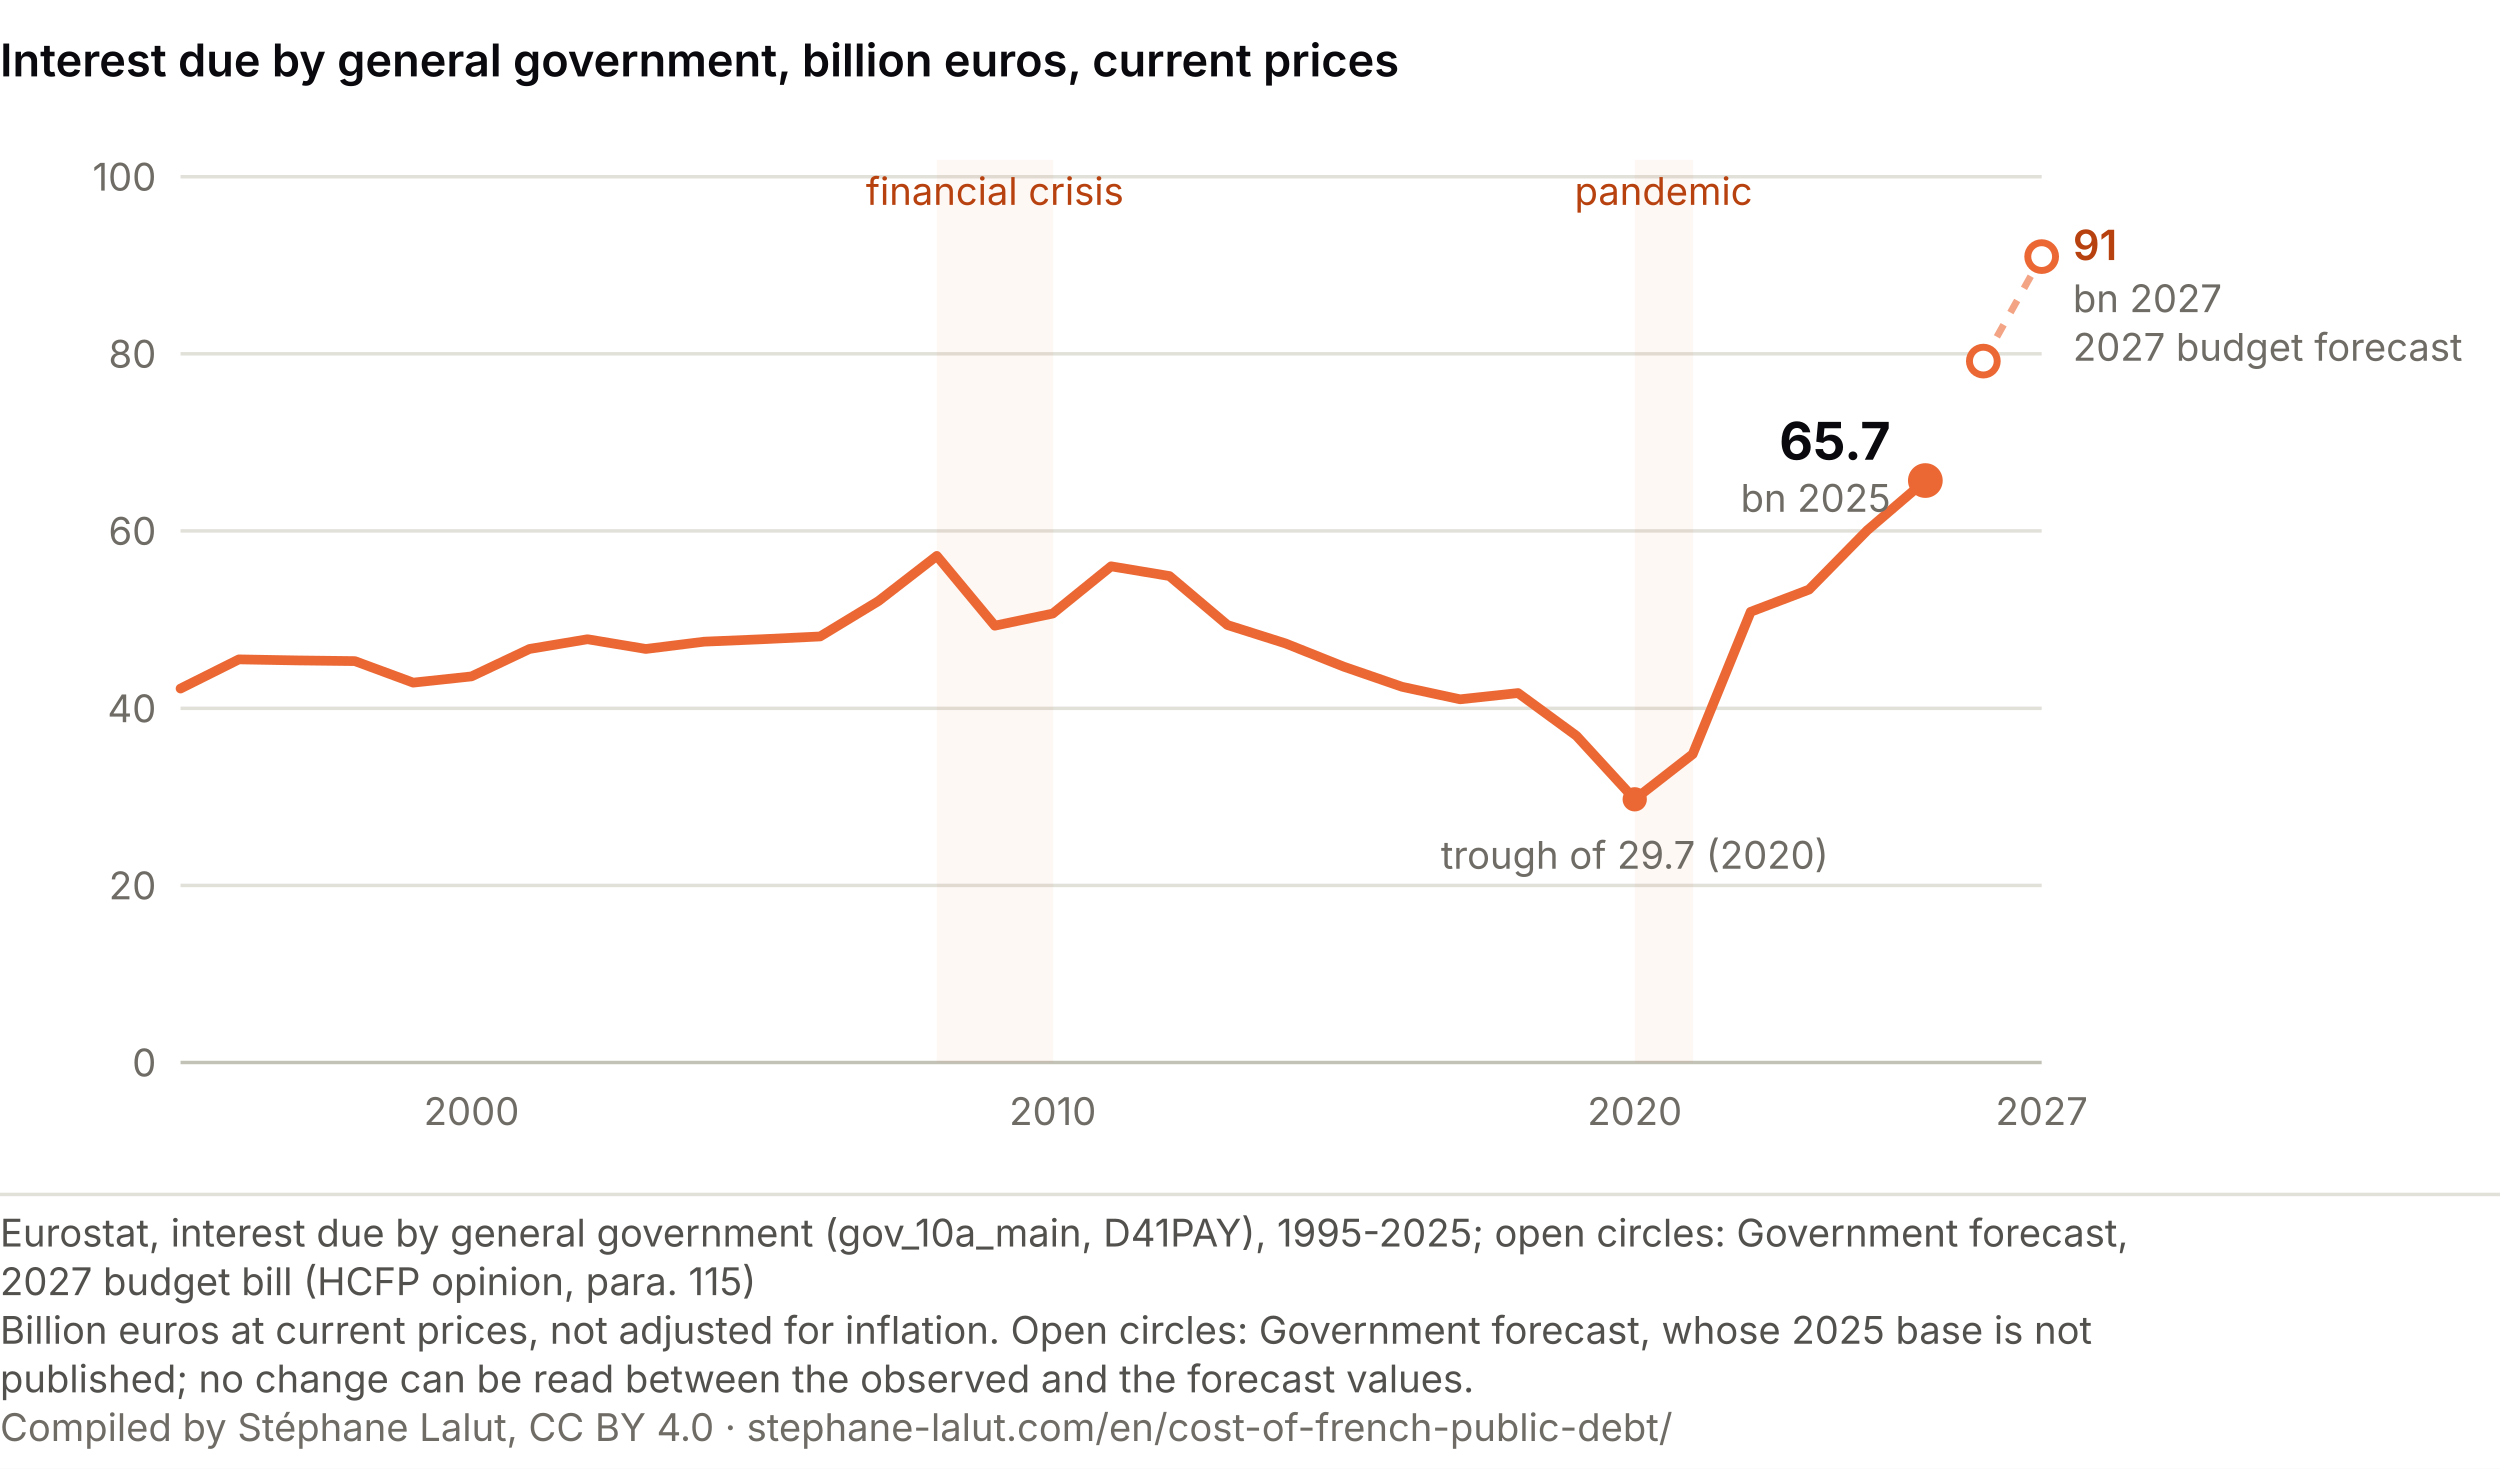
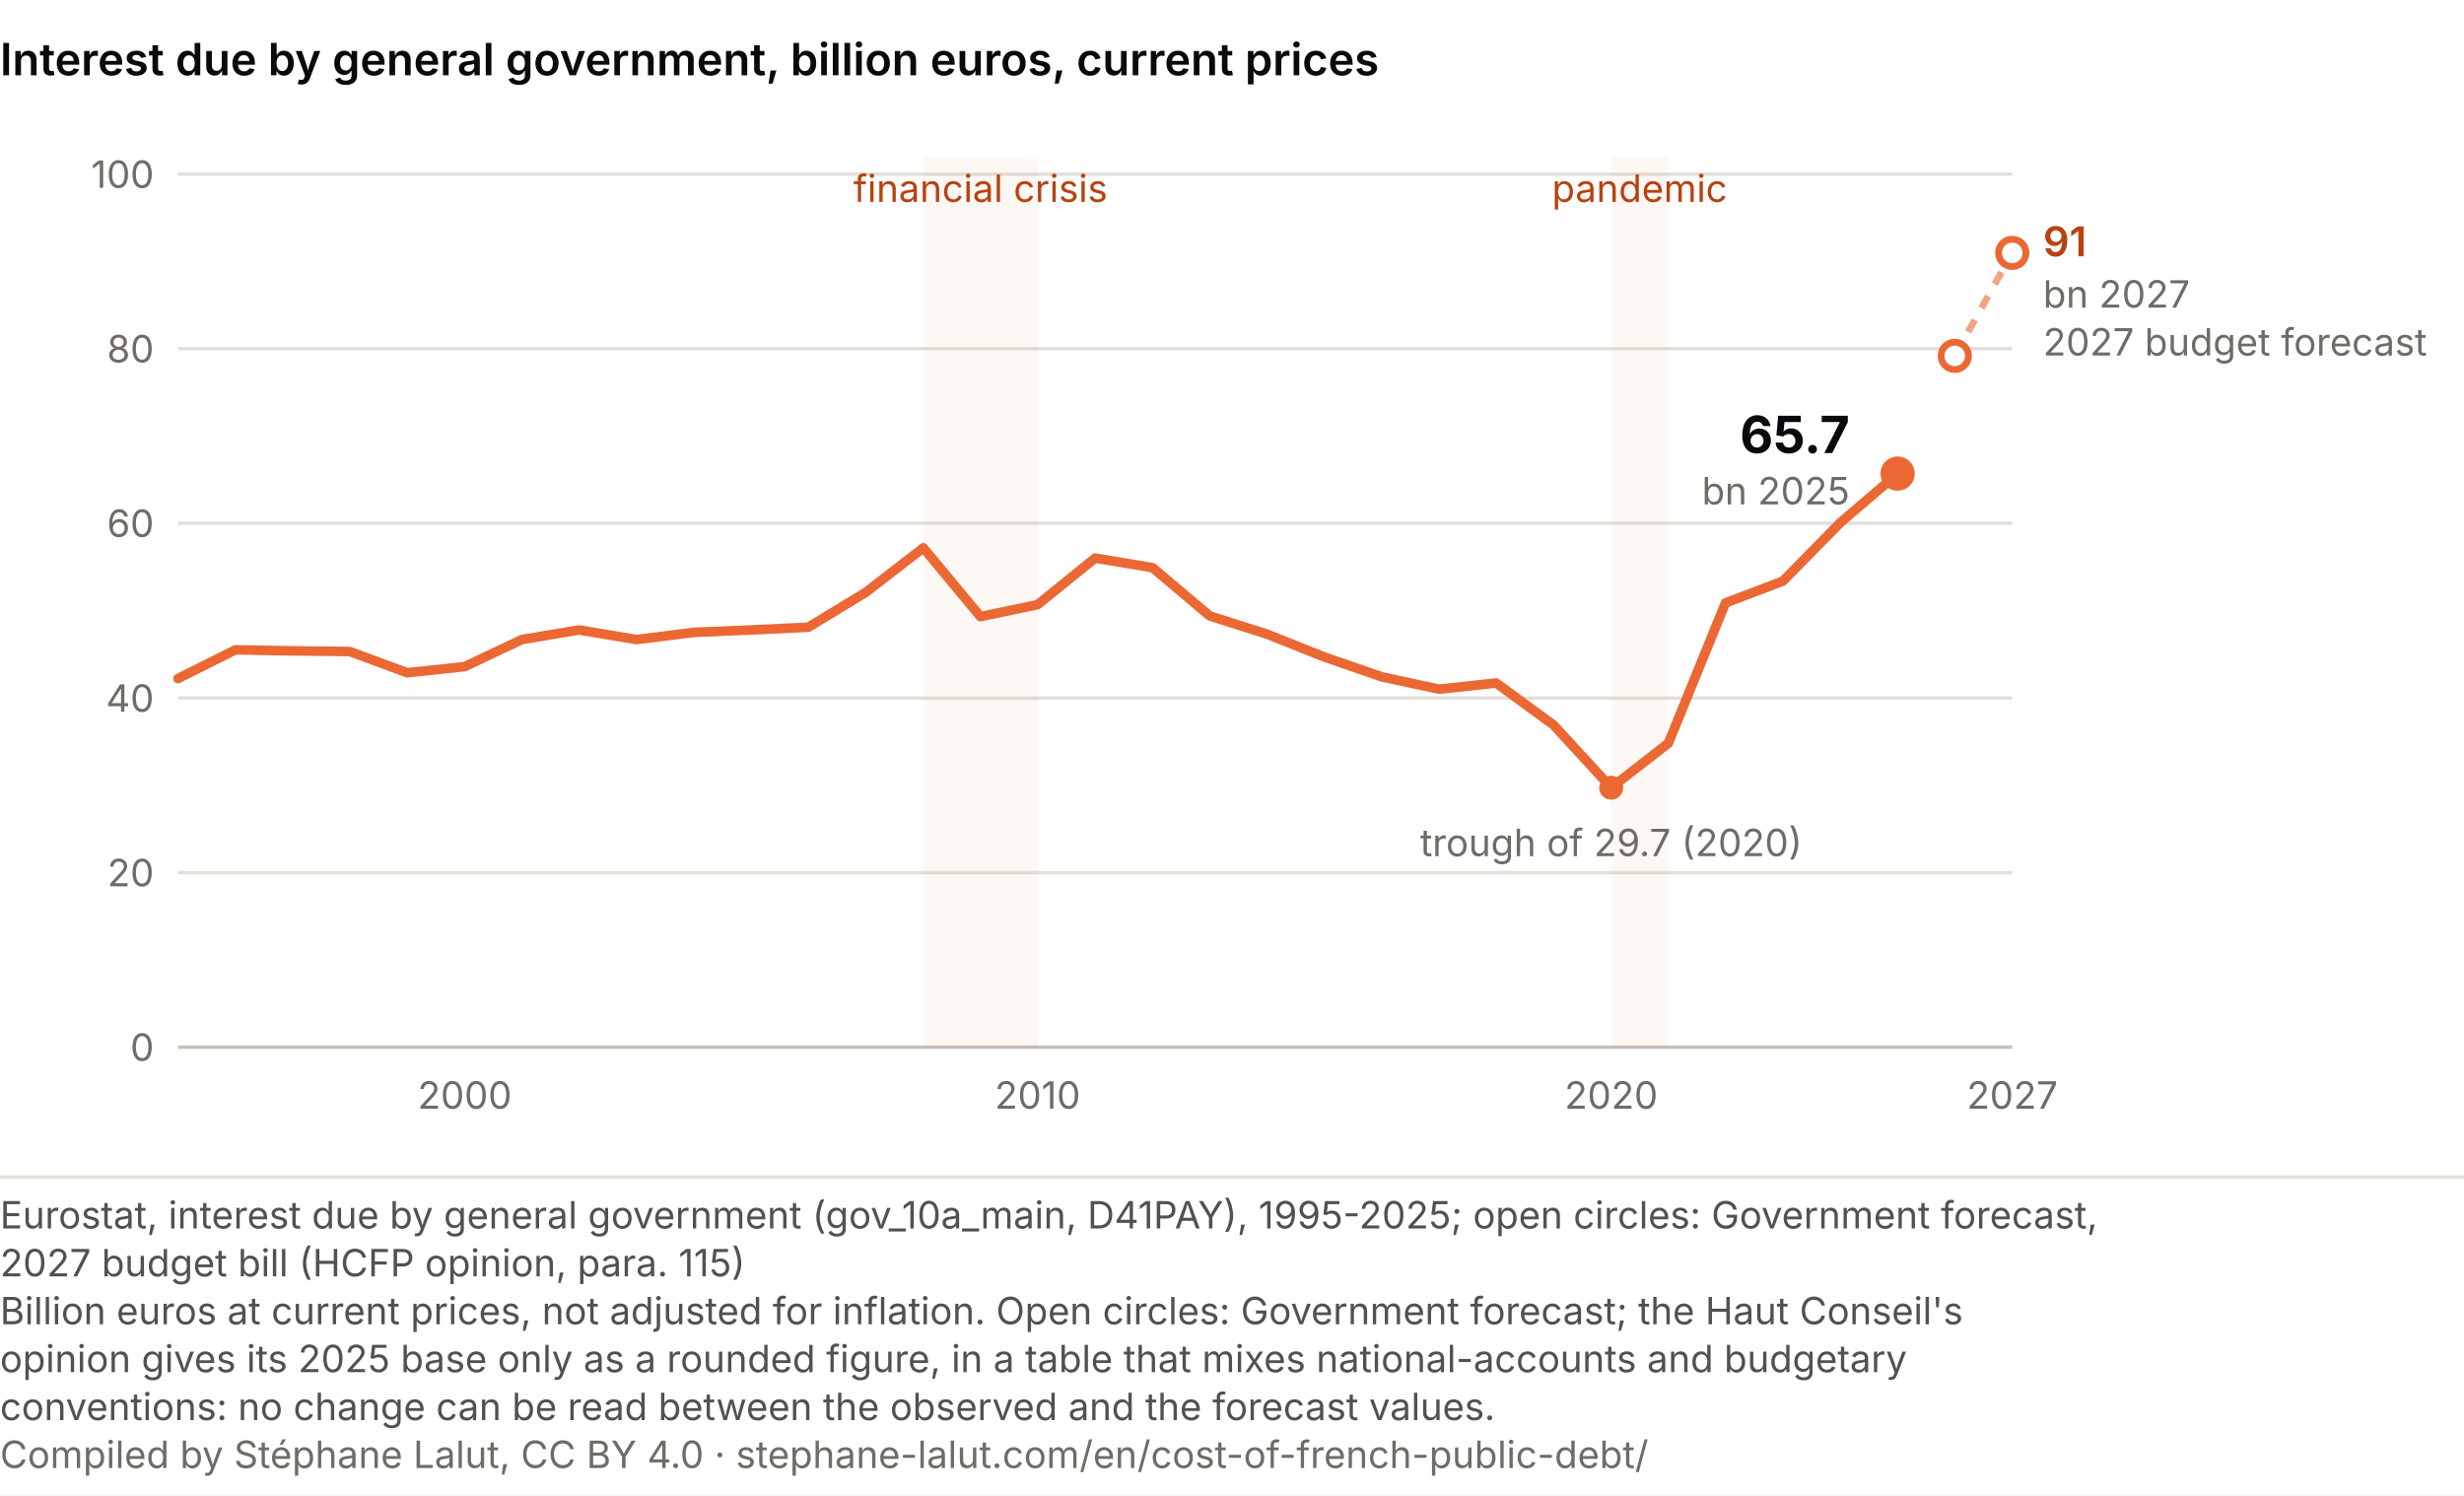
- <svg xmlns="http://www.w3.org/2000/svg" viewBox="0 0 720 423" role="img" aria-labelledby="ch-t ch-d" font-family="system-ui, -apple-system, Segoe UI, sans-serif">
-   <rect width="720" height="423" fill="#ffffff" />
+ <svg xmlns="http://www.w3.org/2000/svg" viewBox="0 0 720 437" role="img" aria-labelledby="ch-t ch-d" font-family="system-ui, -apple-system, Segoe UI, sans-serif">
+   <rect width="720" height="437" fill="#ffffff" />
  <text x="0" y="22" font-size="13" font-weight="600" fill="#0A0A0E">Interest due by general government, billion euros, current prices</text>
  <line x1="52.0" y1="306.0" x2="588.0" y2="306.0" stroke="#c3c2b7" stroke-width="1" />
  <text x="45.0" y="310.0" font-size="11" fill="#6f6c66" text-anchor="end">0</text>
  <line x1="52.0" y1="255.0" x2="588.0" y2="255.0" stroke="#e1e0d9" stroke-width="1" />
  <text x="45.0" y="259.0" font-size="11" fill="#6f6c66" text-anchor="end">20</text>
  <line x1="52.0" y1="204.0" x2="588.0" y2="204.0" stroke="#e1e0d9" stroke-width="1" />
  <text x="45.0" y="208.0" font-size="11" fill="#6f6c66" text-anchor="end">40</text>
  <line x1="52.0" y1="152.9" x2="588.0" y2="152.9" stroke="#e1e0d9" stroke-width="1" />
  <text x="45.0" y="156.9" font-size="11" fill="#6f6c66" text-anchor="end">60</text>
  <line x1="52.0" y1="101.9" x2="588.0" y2="101.9" stroke="#e1e0d9" stroke-width="1" />
  <text x="45.0" y="105.9" font-size="11" fill="#6f6c66" text-anchor="end">80</text>
  <line x1="52.0" y1="50.9" x2="588.0" y2="50.9" stroke="#e1e0d9" stroke-width="1" />
  <text x="45.0" y="54.9" font-size="11" fill="#6f6c66" text-anchor="end">100</text>
  <text x="135.8" y="324.0" font-size="11" fill="#6f6c66" text-anchor="middle">2000</text>
  <text x="303.2" y="324.0" font-size="11" fill="#6f6c66" text-anchor="middle">2010</text>
  <text x="470.8" y="324.0" font-size="11" fill="#6f6c66" text-anchor="middle">2020</text>
  <text x="588.0" y="324.0" font-size="11" fill="#6f6c66" text-anchor="middle">2027</text>
  <rect x="269.8" y="46.0" width="33.5" height="260.0" fill="#eb6834" opacity="0.05" />
  <text x="286.5" y="59.0" font-size="11" fill="#b8420f" text-anchor="middle">financial crisis</text>
  <rect x="470.8" y="46.0" width="16.8" height="260.0" fill="#eb6834" opacity="0.05" />
  <text x="479.1" y="59.0" font-size="11" fill="#b8420f" text-anchor="middle">pandemic</text>
  <path d="M52.0,198.3 L68.8,189.9 L85.5,190.2 L102.2,190.4 L119.0,196.6 L135.8,194.8 L152.5,186.9 L169.2,184.1 L186.0,186.9 L202.8,184.8 L219.5,184.1 L236.2,183.3 L253.0,173.1 L269.8,160.1 L286.5,180.2 L303.2,176.7 L320.0,163.1 L336.8,165.9 L353.5,180.0 L370.2,185.3 L387.0,192.0 L403.8,197.8 L420.5,201.4 L437.2,199.6 L454.0,211.9 L470.8,230.2 L487.5,217.2 L504.2,176.2 L521.0,169.8 L537.8,152.7 L554.5,138.4" fill="none" stroke="#eb6834" stroke-width="2.8" stroke-linecap="round" stroke-linejoin="round" />
  <circle cx="470.8" cy="230.2" r="3.5" fill="#eb6834" />
  <text x="470.8" y="250.2" font-size="11" fill="#6f6c66" text-anchor="middle">trough of 29.7 (2020)</text>
  <path d="M571.2,104.0 L588.0,73.9" fill="none" stroke="#eb6834" stroke-width="2" stroke-dasharray="4 4" opacity="0.6" />
  <circle cx="571.2" cy="104.0" r="4" fill="#ffffff" stroke="#eb6834" stroke-width="2" />
  <circle cx="588.0" cy="73.9" r="4" fill="#ffffff" stroke="#eb6834" stroke-width="2" />
  <text x="597.0" y="74.9" font-size="12" font-weight="600" fill="#b8420f">91</text>
  <text x="597.0" y="89.9" font-size="11" fill="#6f6c66">bn 2027</text>
  <text x="597.0" y="103.9" font-size="11" fill="#6f6c66">2027 budget forecast</text>
  <circle cx="554.5" cy="138.4" r="5" fill="#eb6834" />
-   <text x="544.5" y="132.4" font-size="15" font-weight="700" fill="#0A0A0E" text-anchor="end">65.7</text>
-   <text x="544.5" y="147.4" font-size="11" fill="#6f6c66" text-anchor="end">bn 2025</text>
+   <text x="540.5" y="132.4" font-size="15" font-weight="700" fill="#0A0A0E" text-anchor="end">65.7</text>
+   <text x="540.5" y="147.4" font-size="11" fill="#6f6c66" text-anchor="end">bn 2025</text>
  <line x1="0" y1="344.0" x2="720" y2="344.0" stroke="#e1e0d9" />
  <text class="pied-source" x="0" y="359.0" font-size="11" fill="#52514e">Eurostat, interest due by general government (gov_10a_main, D41PAY), 1995-2025; open circles: Government forecast,</text>
  <text class="pied-source" x="0" y="373.0" font-size="11" fill="#52514e">2027 budget bill (HCFP opinion, para. 115)</text>
-   <text class="pied-note" x="0" y="387.0" font-size="11" fill="#52514e">Billion euros at current prices, not adjusted for inflation. Open circles: Government forecast, whose 2025 base is not</text>
-   <text class="pied-note" x="0" y="401.0" font-size="11" fill="#52514e">published; no change can be read between the observed and the forecast values.</text>
-   <text class="pied-licence" x="0" y="415.0" font-size="11" fill="#6f6c66">Compiled by Stéphane Lalut, CC BY 4.0 · stephane-lalut.com/en/cost-of-french-public-debt/</text>
+   <text class="pied-note" x="0" y="387.0" font-size="11" fill="#52514e">Billion euros at current prices, not adjusted for inflation. Open circles: Government forecast; the Haut Conseil's</text>
+   <text class="pied-note" x="0" y="401.0" font-size="11" fill="#52514e">opinion gives its 2025 base only as a rounded figure, in a table that mixes national-accounts and budgetary</text>
+   <text class="pied-note" x="0" y="415.0" font-size="11" fill="#52514e">conventions: no change can be read between the observed and the forecast values.</text>
+   <text class="pied-licence" x="0" y="429.0" font-size="11" fill="#6f6c66">Compiled by Stéphane Lalut, CC BY 4.0 · stephane-lalut.com/en/cost-of-french-public-debt/</text>
</svg>
